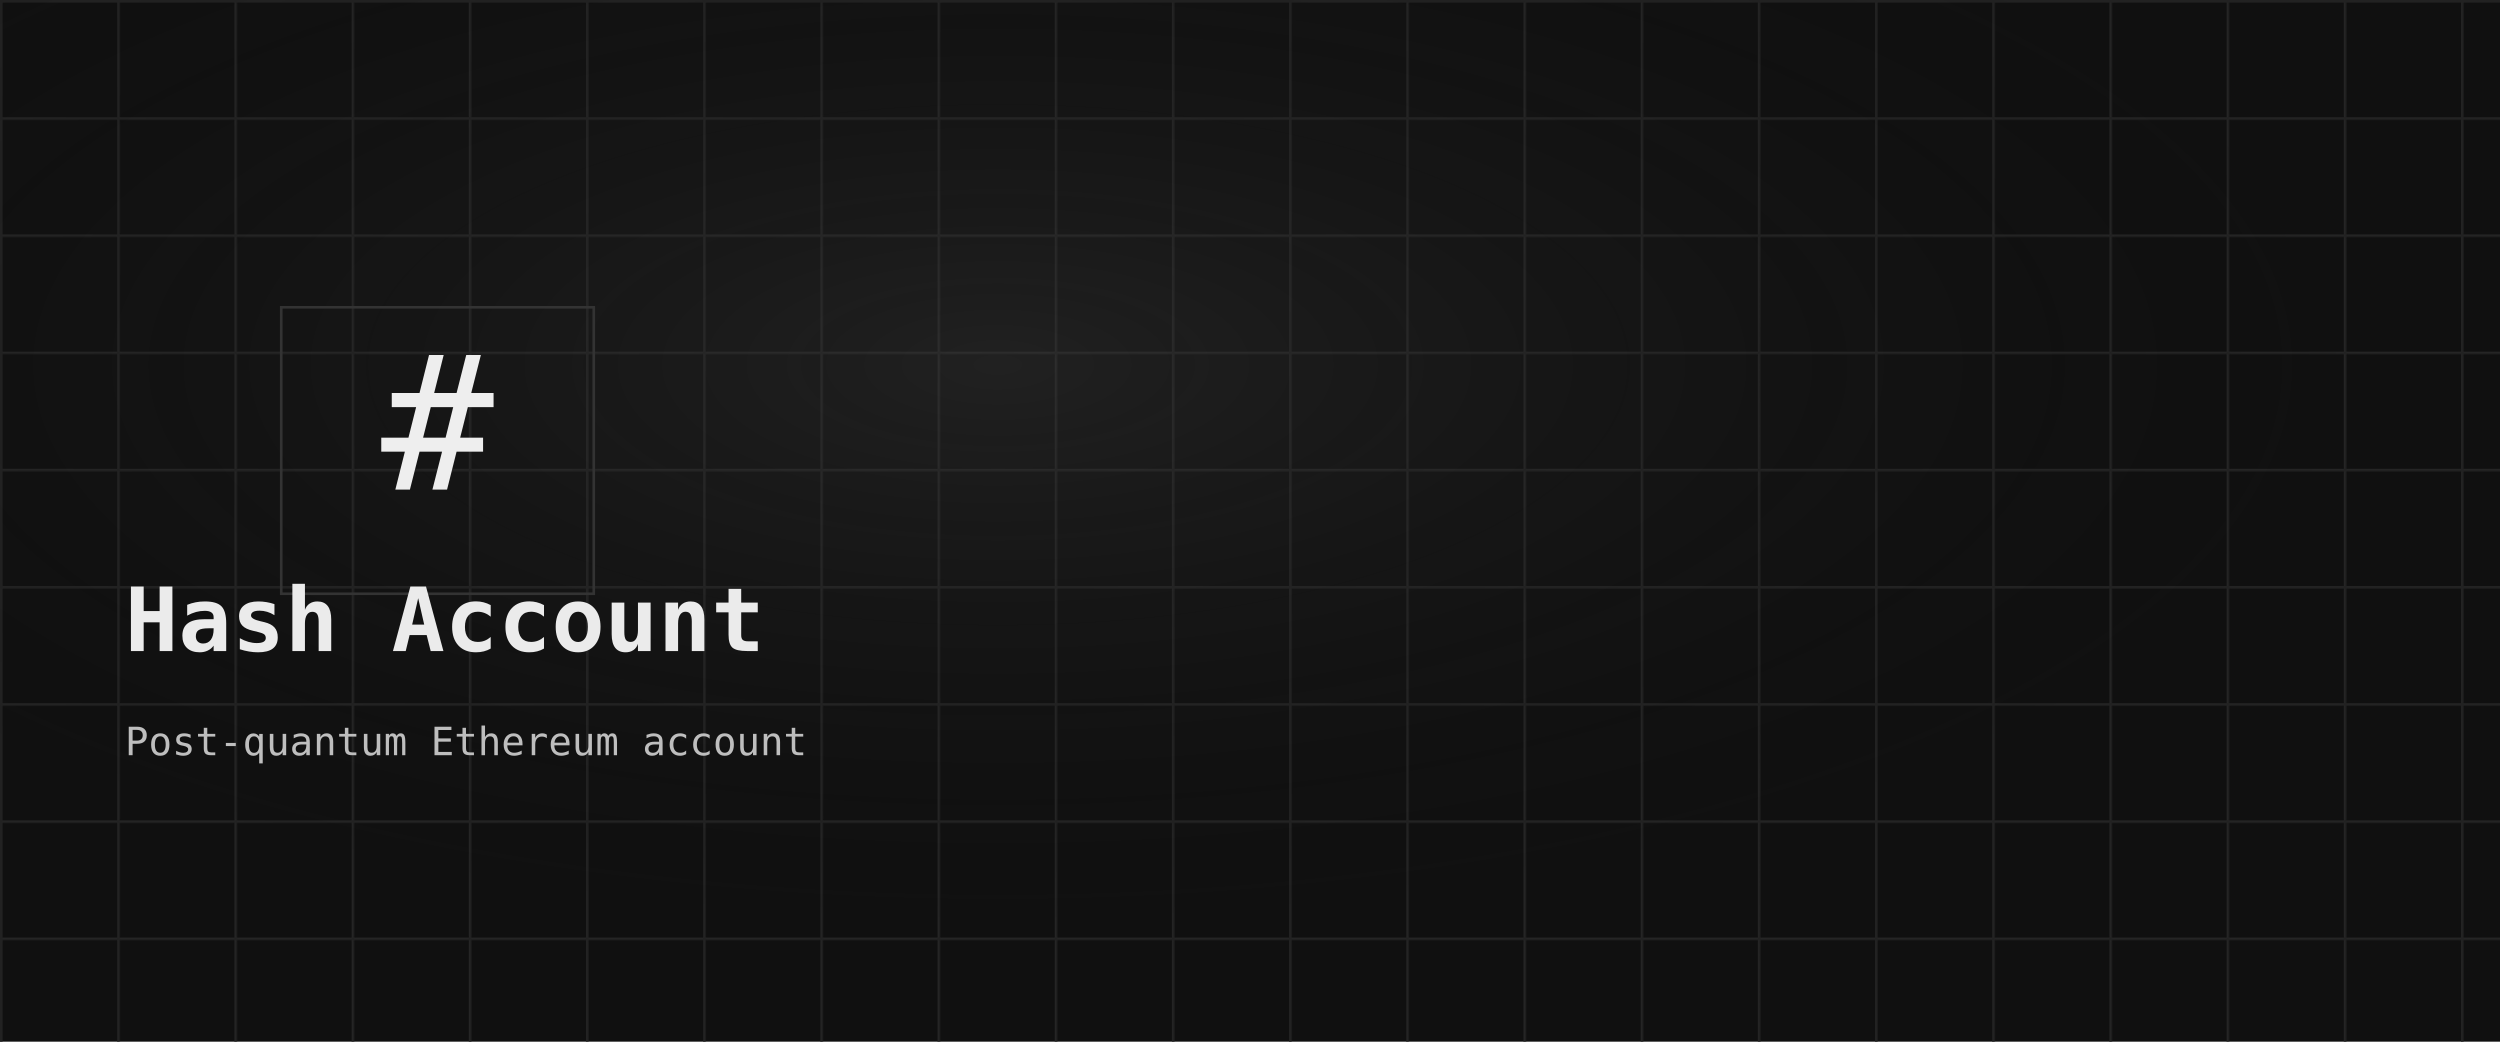
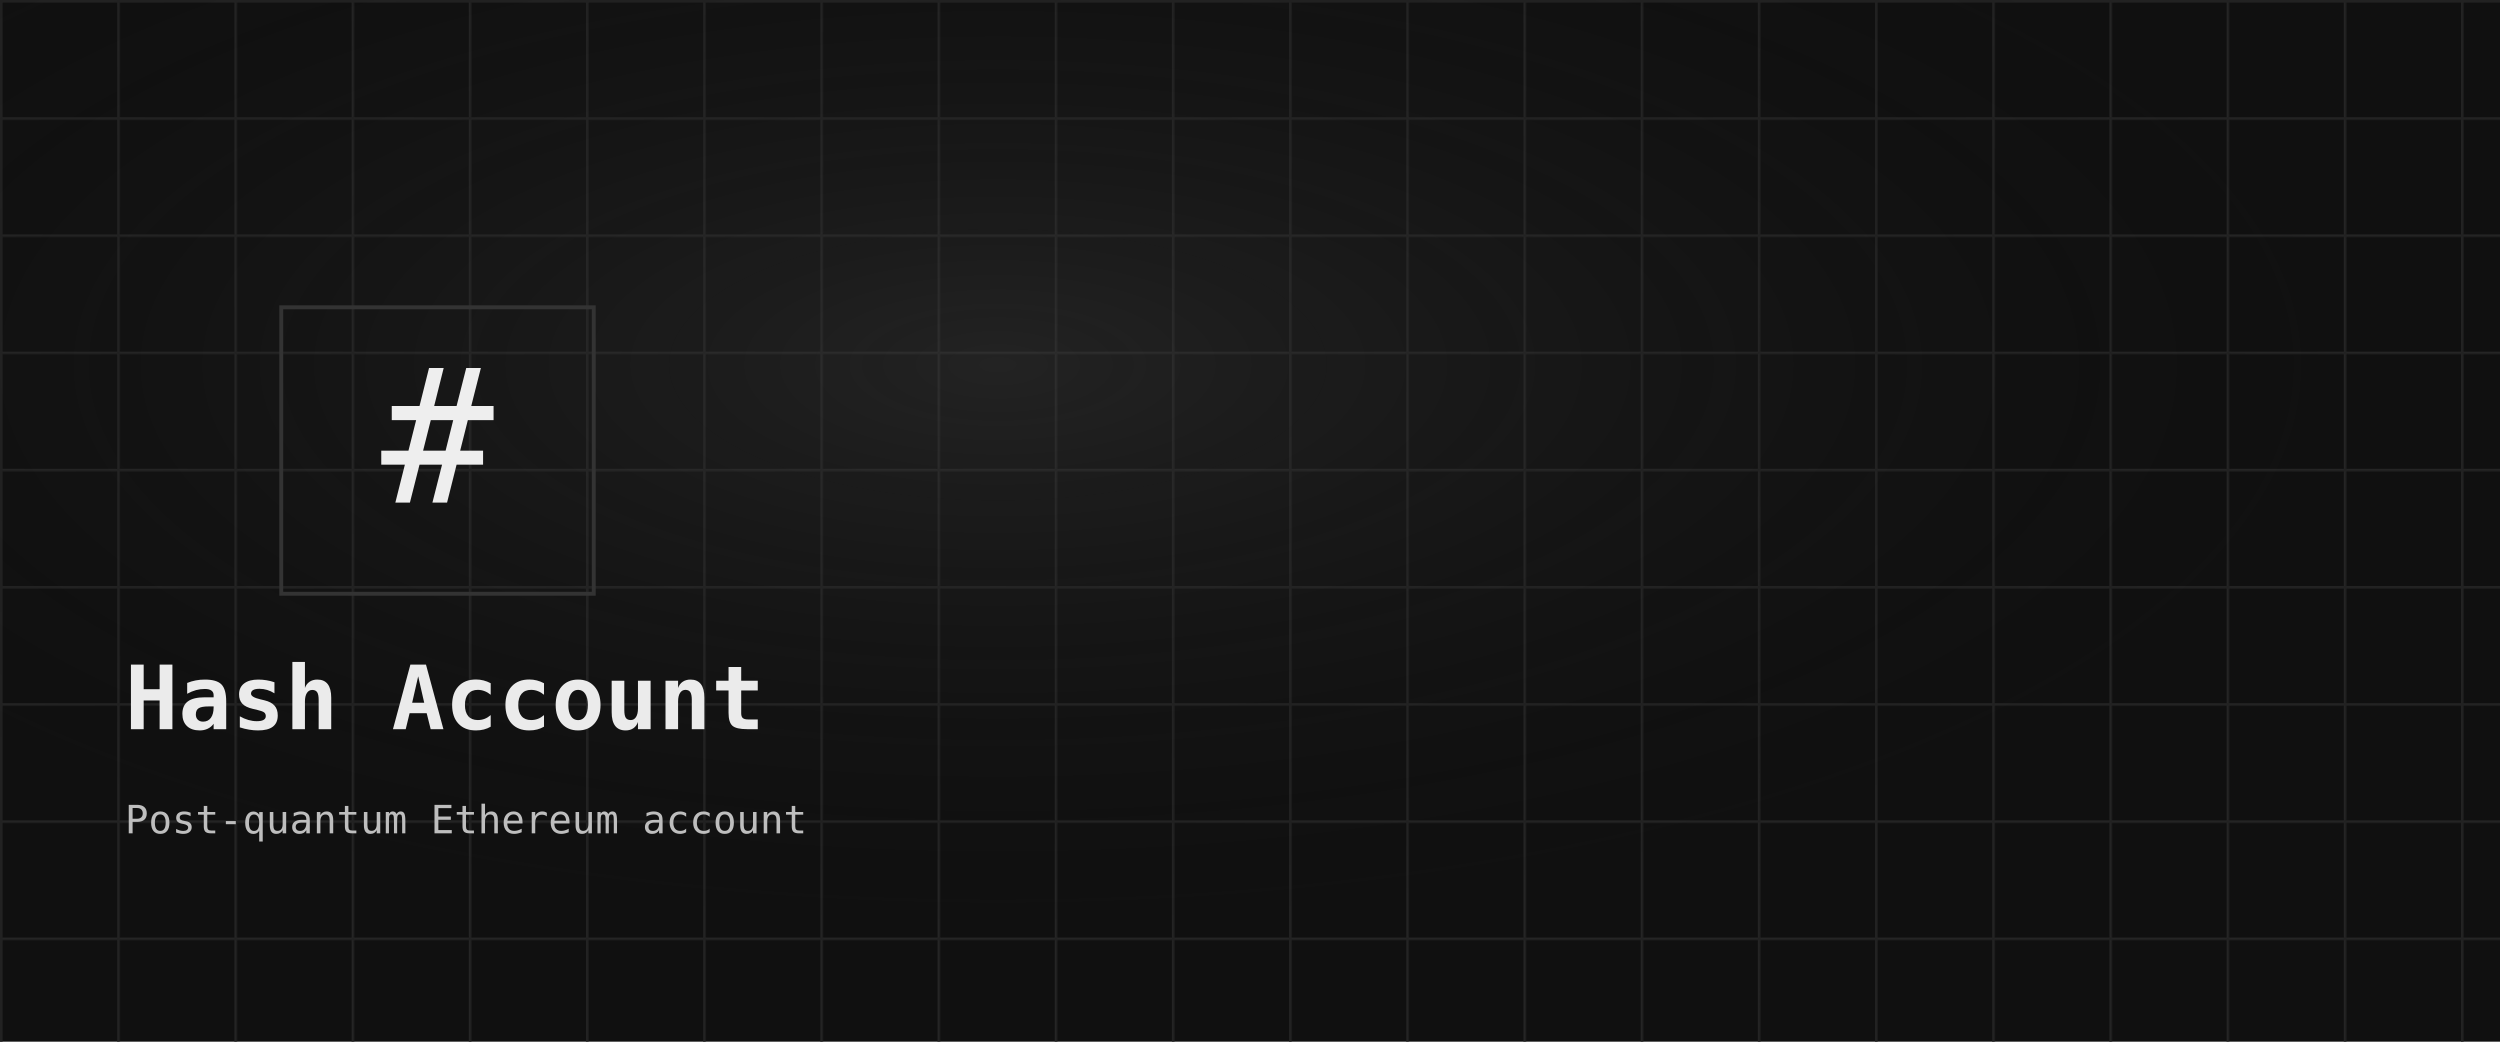
<svg xmlns="http://www.w3.org/2000/svg" width="960" height="400" viewBox="0 0 960 400">
  <defs>
    <pattern id="g" width="45" height="45" patternUnits="userSpaceOnUse">
      <path d="M.5 45V.5H45" fill="none" stroke="#222" />
    </pattern>
    <radialGradient id="glow" cx="40%" cy="35%" r="55%">
-       <stop offset="0%" stop-color="#3a3a3a" stop-opacity=".4" />
+       <stop offset="0%" stop-color="#3a3a3a" stop-opacity=".45" />
      <stop offset="100%" stop-color="#101010" stop-opacity="0" />
    </radialGradient>
  </defs>
  <rect width="960" height="400" fill="#101010" />
  <rect width="960" height="400" fill="url(#g)" />
  <rect width="960" height="400" fill="url(#glow)" />
  <g transform="translate(48,48)">
-     <text x="120" y="140" text-anchor="middle" font-family="monospace" font-size="72" fill="#eee">#</text>
-     <rect x="60" y="70" width="120" height="110" fill="none" stroke="#333" />
+     <rect x="60" y="70" width="120" height="110" fill="none" stroke="#333" stroke-width="1.5" />
+     <text x="120" y="145" text-anchor="middle" font-family="ui-monospace, monospace" font-size="72" fill="#eee">#</text>
  </g>
-   <text x="48" y="250" fill="#ebebeb" font-family="ui-monospace, SFMono-Regular, monospace" font-size="34" font-weight="600">Hash Account</text>
-   <text x="48" y="290" fill="#bebebe" font-family="ui-monospace, SFMono-Regular, monospace" font-size="15">Post-quantum Ethereum account</text>
+   <text x="48" y="280" fill="#ebebeb" font-family="ui-monospace, SFMono-Regular, monospace" font-size="34" font-weight="600">Hash Account</text>
+   <text x="48" y="320" fill="#bebebe" font-family="ui-monospace, SFMono-Regular, monospace" font-size="15">Post-quantum Ethereum account</text>
</svg>
